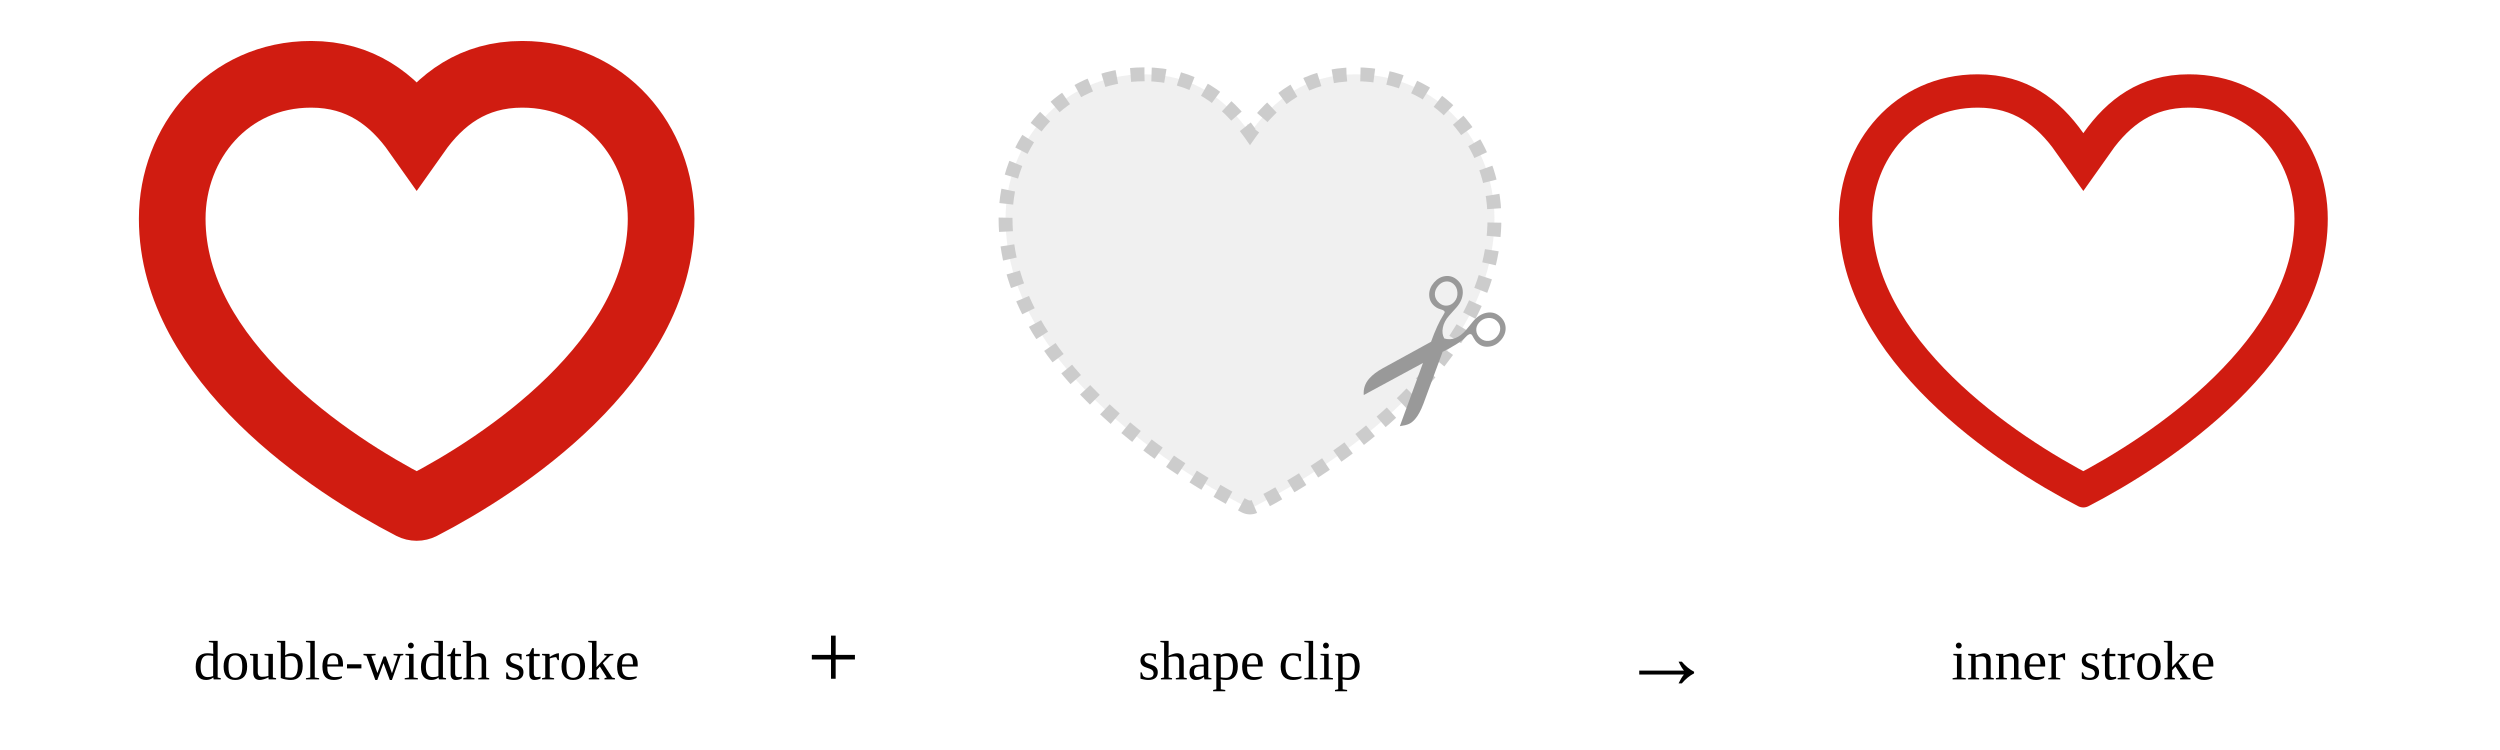
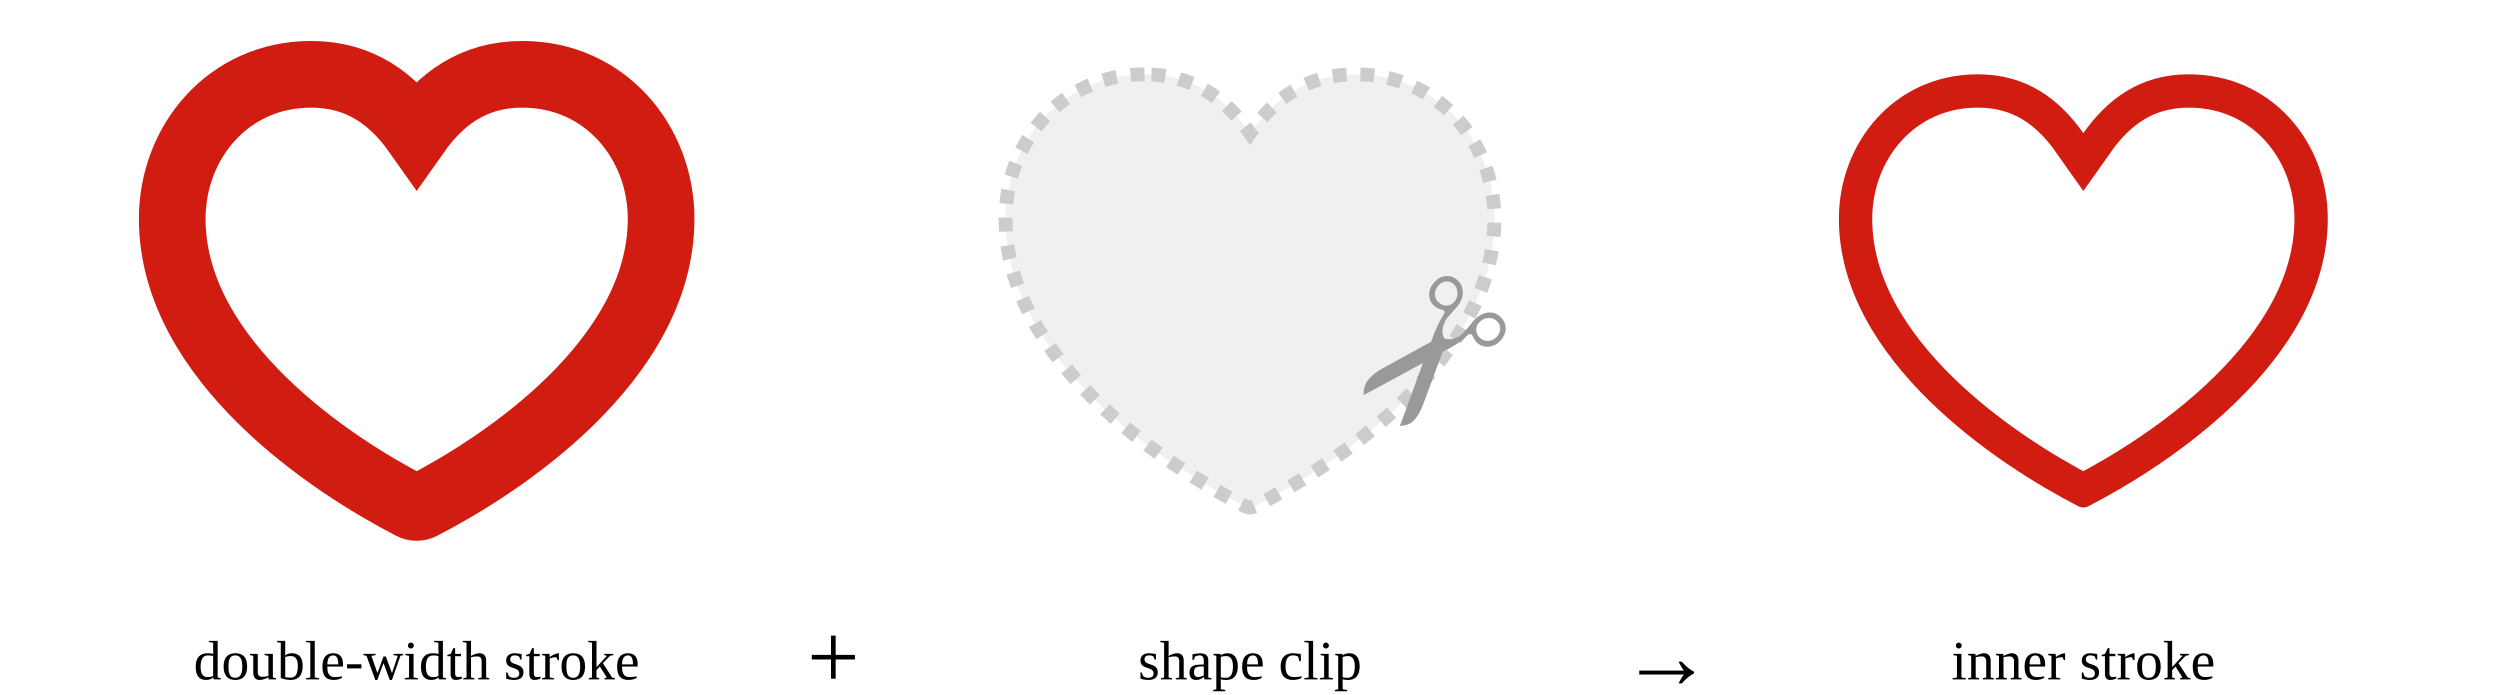
- <svg xmlns="http://www.w3.org/2000/svg" xmlns:xlink="http://www.w3.org/1999/xlink" viewBox="0 0 900 270">
+ <svg xmlns="http://www.w3.org/2000/svg" xmlns:xlink="http://www.w3.org/1999/xlink" viewBox="0 0 900 250">
  <defs>
    <style>
      text {
        fill: black;
        stroke: none;
        dominant-baseline: middle;
        text-anchor: middle;
        font-size: 15pt;
      }

      .operator {
        font-size: 25pt;
      }

      .outline5 {
        fill: rgba(204, 204, 204, 0.3);
        stroke-width: 2.5;
        stroke: #ccc;
        stroke-dasharray: 2.5;
      }

      .inner5 {
        fill: none;
        stroke: #d01c11;
      }
    </style>
    <path id="heart5" d="m 31,11.375 c -14.986,0 -25,12.305 -25,26 0,12.849 7.297,23.955 16.219,32.719 8.922,8.764 19.569,15.261 26.875,19.031 a 2,2 0 0 0 1.812,0 c 7.306,-3.77 17.953,-10.267 26.875,-19.031 C 86.703,61.33 94,50.224 94,37.375 c 0,-13.695 -10.014,-26 -25,-26 -8.834,0 -14.703,4.504 -19,10.594 C 45.703,15.879 39.834,11.375 31,11.375 z" />
    <clipPath id="insideHeartOnly">
      <use xlink:href="#heart5" />
    </clipPath>
  </defs>
  <svg x="0">
    <use xlink:href="#heart5" x="25" y="2" class="inner5" transform="scale(2)" stroke-width="12" />
    <text x="150" y="240">double-width stroke</text>
  </svg>
  <text class="operator" x="300" y="240">+</text>
  <svg x="300">
    <use xlink:href="#heart5" x="25" y="2" class="outline5" transform="scale(2)" />
    <text x="0" y="0" style="fill: #999; font-size: 45pt;" transform="translate(212 125) rotate(131)">✂</text>
    <text x="150" y="240">shape clip</text>
  </svg>
  <text class="operator" x="600" y="240">→</text>
  <svg x="600">
    <use xlink:href="#heart5" x="25" y="2" class="inner5" transform="scale(2)" stroke-width="12" clip-path="url(#insideHeartOnly)" />
    <text x="150" y="240">inner stroke</text>
  </svg>
</svg>
